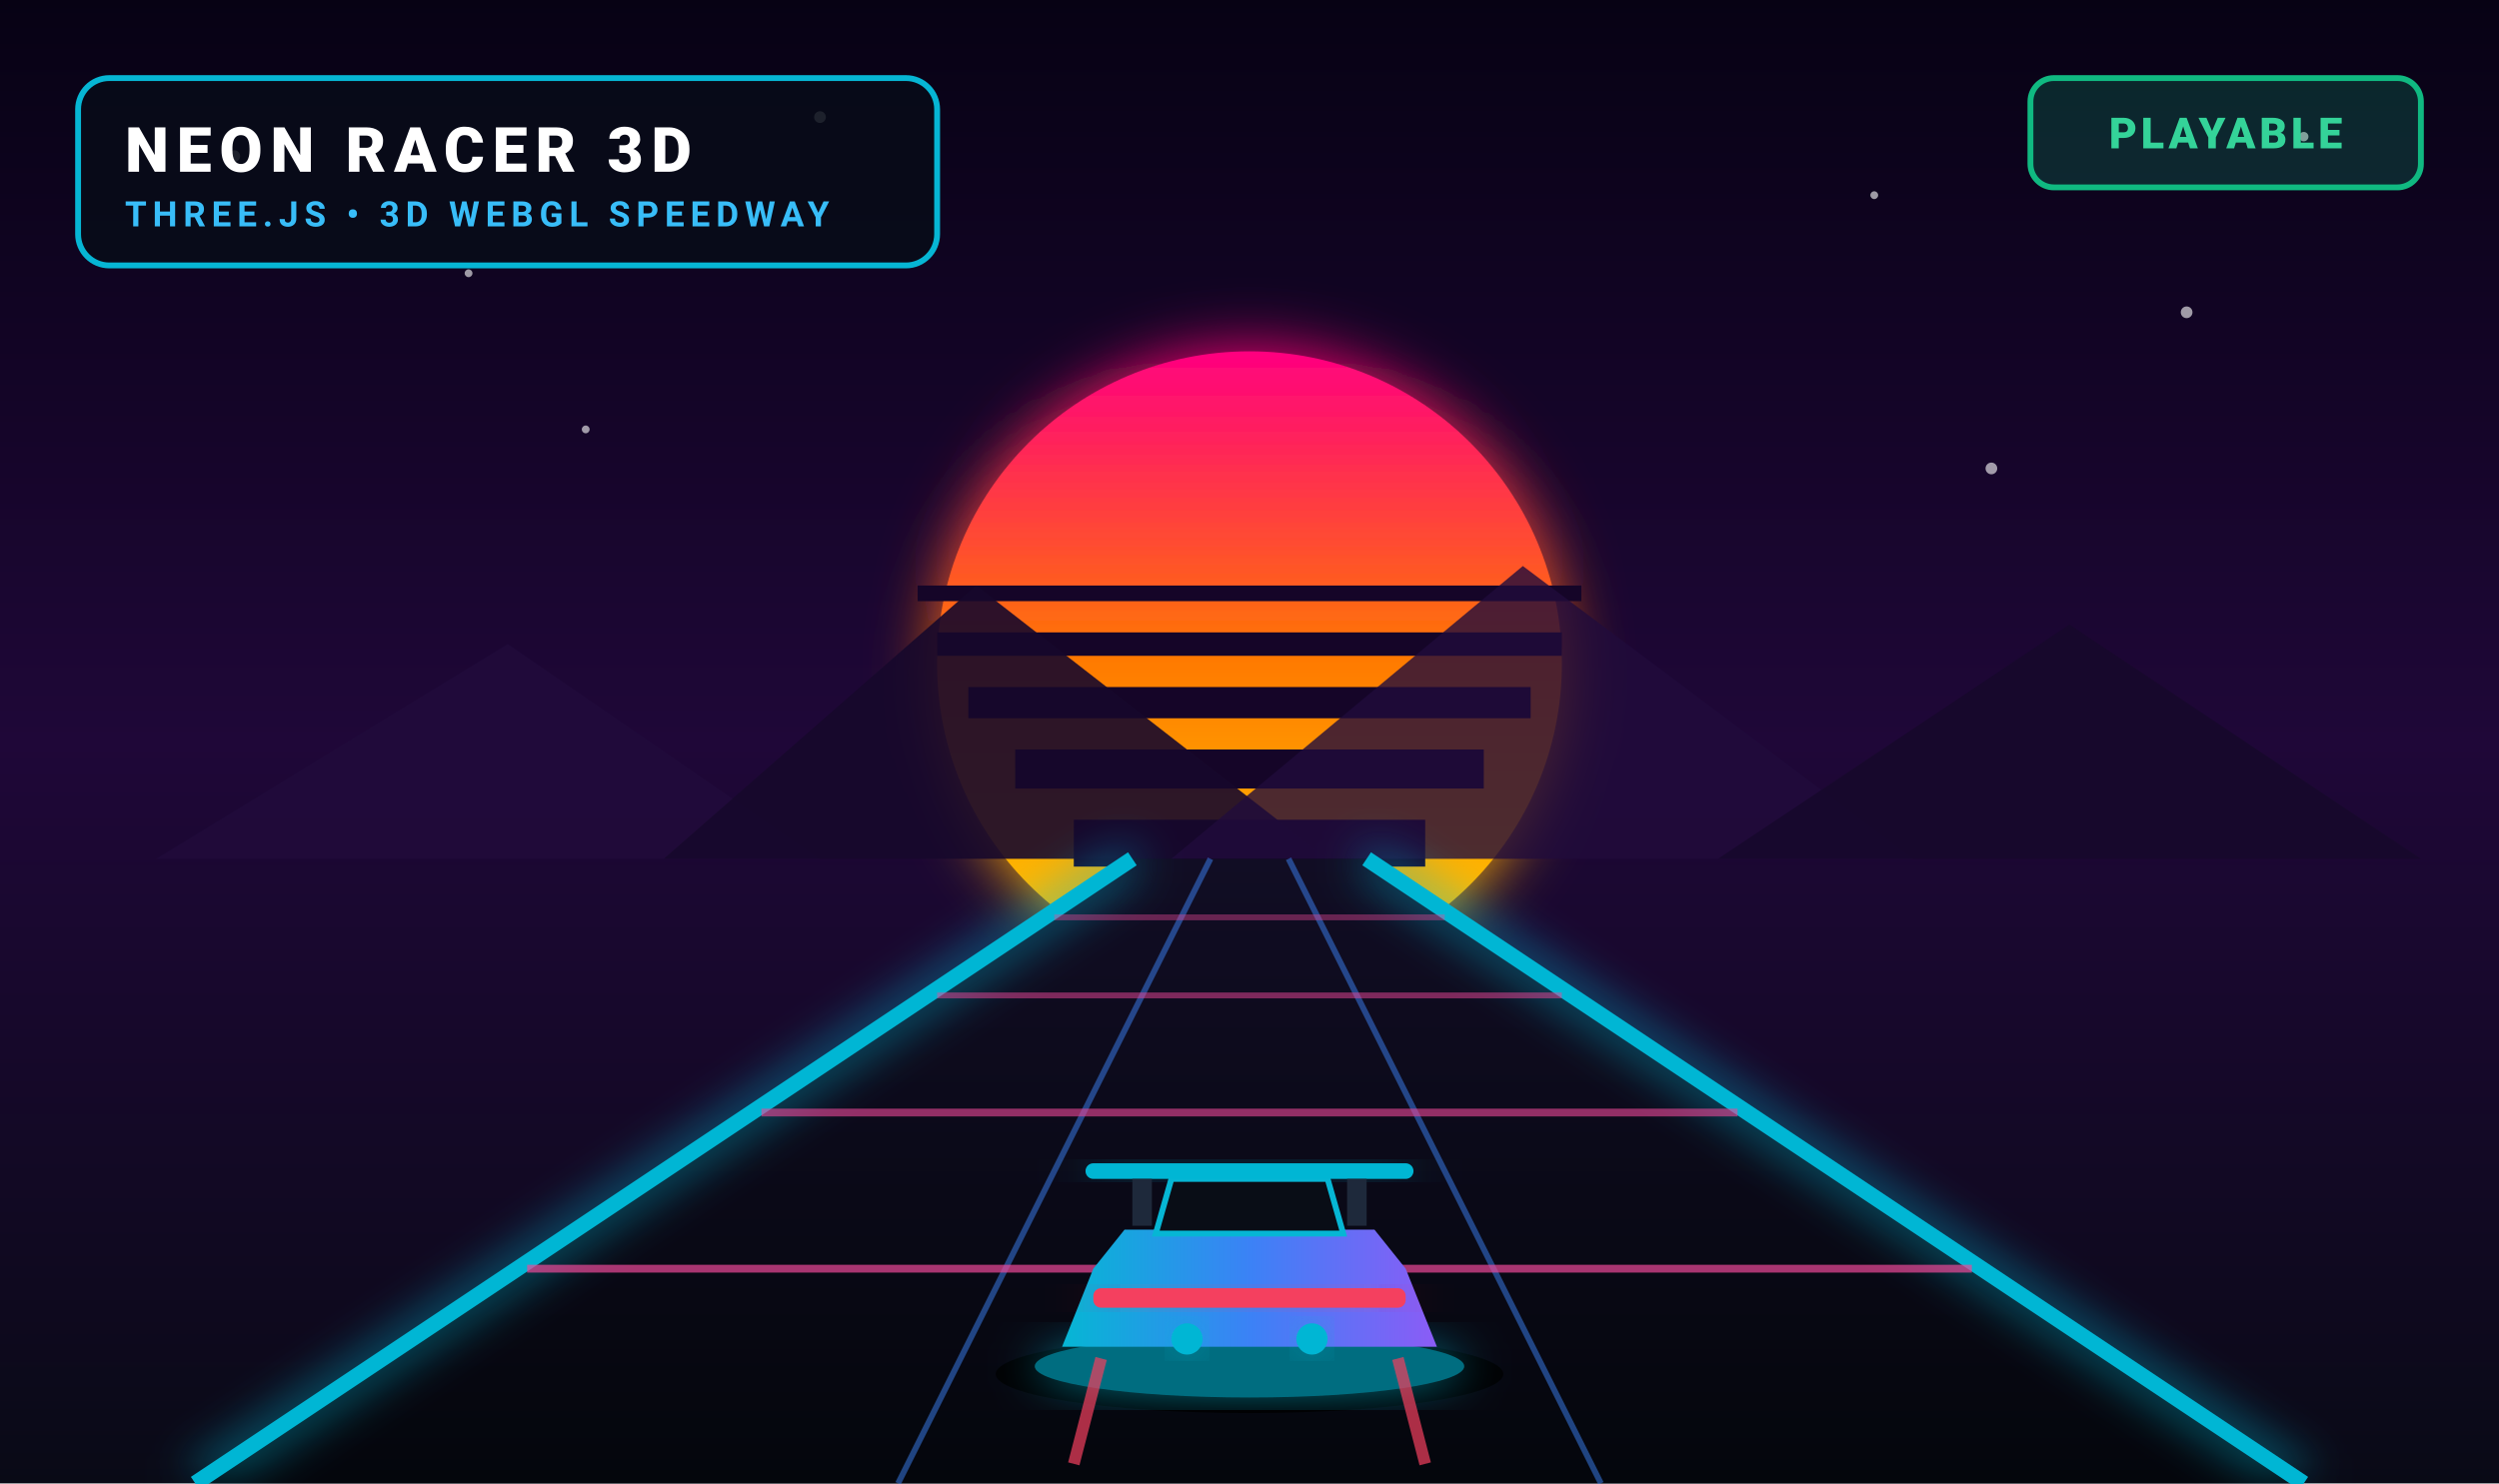
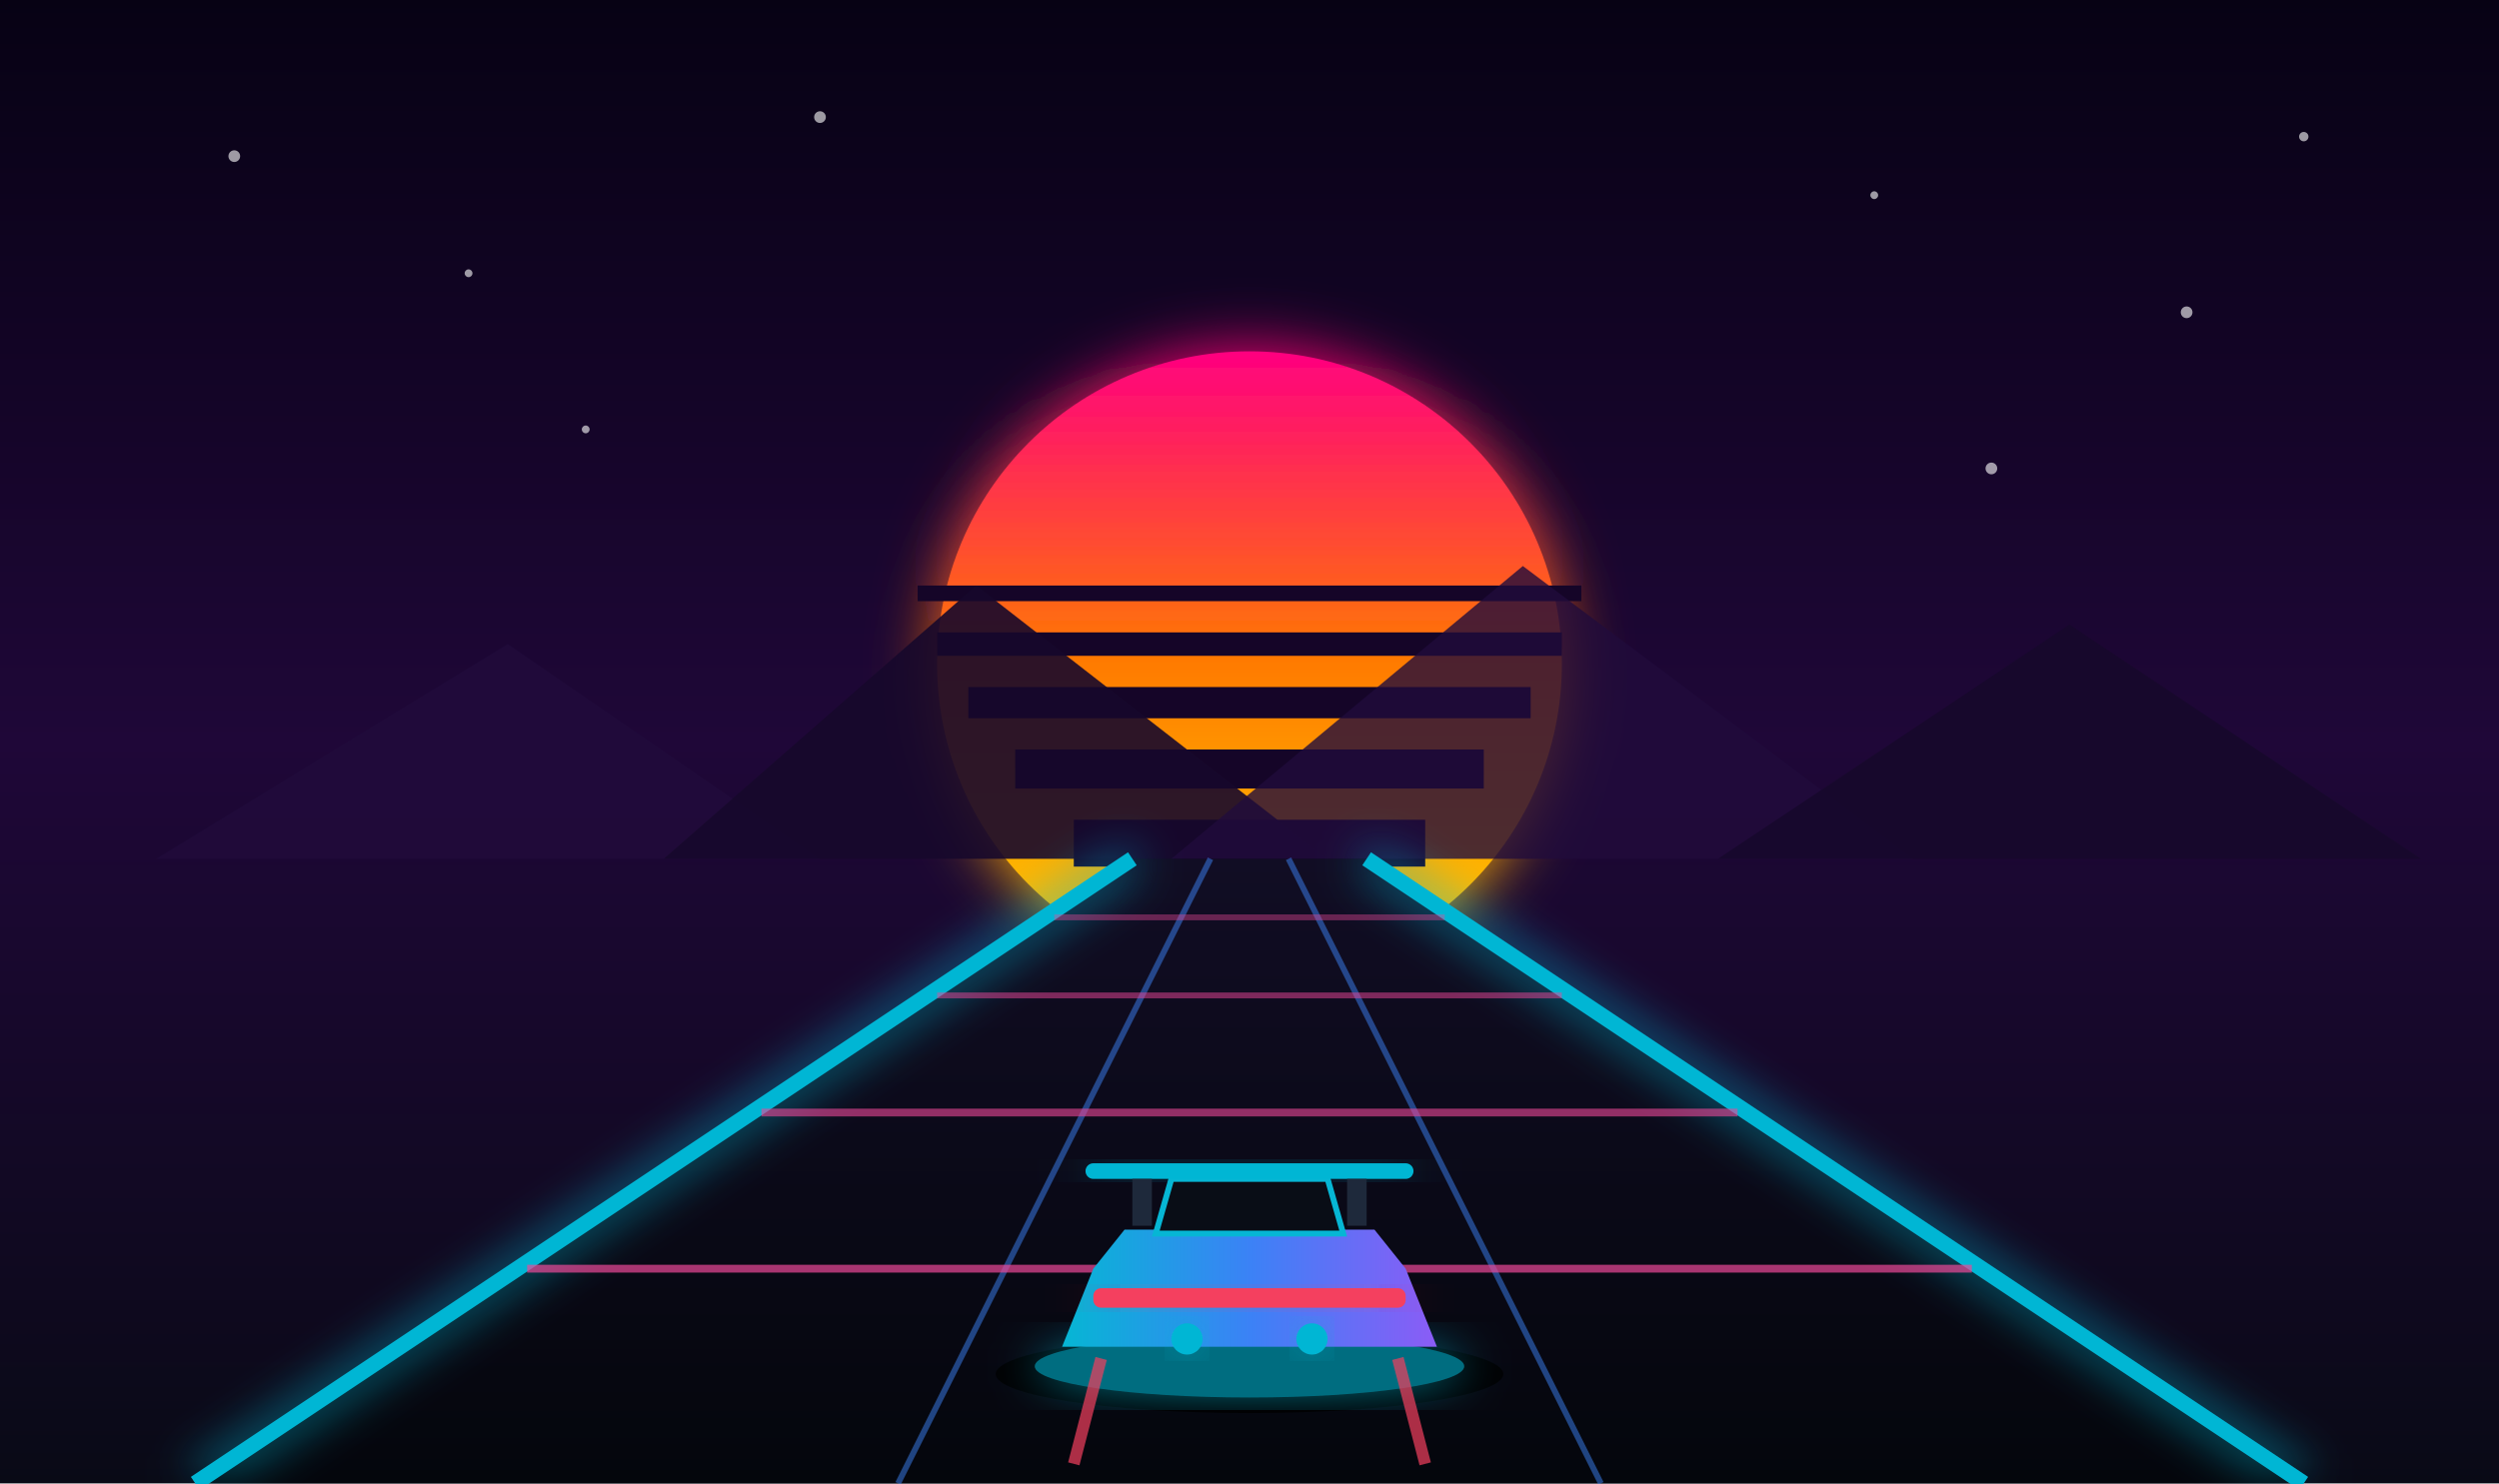
<svg xmlns="http://www.w3.org/2000/svg" viewBox="0 0 640 380" width="100%" height="100%">
  <defs>
    <linearGradient id="nr-bg" x1="0%" y1="0%" x2="0%" y2="100%">
      <stop offset="0%" stop-color="#070214" />
      <stop offset="50%" stop-color="#1f0738" />
      <stop offset="100%" stop-color="#090a16" />
    </linearGradient>
    <linearGradient id="nr-sun" x1="0%" y1="0%" x2="0%" y2="100%">
      <stop offset="0%" stop-color="#ff007f" />
      <stop offset="50%" stop-color="#ff7b00" />
      <stop offset="100%" stop-color="#ffd000" />
    </linearGradient>
    <linearGradient id="nr-car" x1="0%" y1="0%" x2="100%" y2="0%">
      <stop offset="0%" stop-color="#06b6d4" />
      <stop offset="50%" stop-color="#3b82f6" />
      <stop offset="100%" stop-color="#8b5cf6" />
    </linearGradient>
    <linearGradient id="nr-road" x1="0%" y1="0%" x2="0%" y2="100%">
      <stop offset="0%" stop-color="#110d24" />
      <stop offset="100%" stop-color="#04060c" />
    </linearGradient>
    <filter id="glow-cyan" x="-20%" y="-20%" width="140%" height="140%">
      <feGaussianBlur stdDeviation="6" result="blur" />
      <feMerge>
        <feMergeNode in="blur" />
        <feMergeNode in="SourceGraphic" />
      </feMerge>
    </filter>
    <filter id="glow-magenta" x="-20%" y="-20%" width="140%" height="140%">
      <feGaussianBlur stdDeviation="8" result="blur" />
      <feMerge>
        <feMergeNode in="blur" />
        <feMergeNode in="SourceGraphic" />
      </feMerge>
    </filter>
  </defs>
  <rect width="640" height="380" fill="url(#nr-bg)" />
  <g fill="#ffffff" opacity="0.6">
    <circle cx="60" cy="40" r="1.5" />
    <circle cx="120" cy="70" r="1" />
    <circle cx="210" cy="30" r="1.5" />
    <circle cx="480" cy="50" r="1" />
    <circle cx="560" cy="80" r="1.5" />
    <circle cx="590" cy="35" r="1.2" />
    <circle cx="150" cy="110" r="1" />
    <circle cx="510" cy="120" r="1.5" />
  </g>
  <circle cx="320" cy="170" r="80" fill="url(#nr-sun)" filter="url(#glow-magenta)" />
  <rect x="235" y="150" width="170" height="4" fill="#150528" />
  <rect x="240" y="162" width="160" height="6" fill="#150528" />
  <rect x="248" y="176" width="144" height="8" fill="#150528" />
  <rect x="260" y="192" width="120" height="10" fill="#150528" />
  <rect x="275" y="210" width="90" height="12" fill="#150528" />
  <polygon points="40,220 130,165 210,220" fill="#200b3b" opacity="0.8" />
  <polygon points="170,220 250,150 340,220" fill="#16082b" opacity="0.9" />
  <polygon points="300,220 390,145 490,220" fill="#200b3b" opacity="0.8" />
  <polygon points="440,220 530,160 620,220" fill="#16082b" opacity="0.9" />
  <polygon points="290,220 350,220 590,380 50,380" fill="url(#nr-road)" />
  <line x1="290" y1="220" x2="50" y2="380" stroke="#06b6d4" stroke-width="4" filter="url(#glow-cyan)" />
  <line x1="350" y1="220" x2="590" y2="380" stroke="#06b6d4" stroke-width="4" filter="url(#glow-cyan)" />
  <line x1="310" y1="220" x2="230" y2="380" stroke="#3b82f6" stroke-width="1.5" opacity="0.5" />
  <line x1="330" y1="220" x2="410" y2="380" stroke="#3b82f6" stroke-width="1.5" opacity="0.5" />
  <line x1="270" y1="235" x2="370" y2="235" stroke="#ec4899" stroke-width="1.5" opacity="0.4" />
  <line x1="240" y1="255" x2="400" y2="255" stroke="#ec4899" stroke-width="1.5" opacity="0.5" />
  <line x1="195" y1="285" x2="445" y2="285" stroke="#ec4899" stroke-width="2" opacity="0.6" />
  <line x1="135" y1="325" x2="505" y2="325" stroke="#ec4899" stroke-width="2" opacity="0.7" />
  <line x1="320" y1="220" x2="320" y2="380" stroke="#f43f5e" stroke-width="5" stroke-dasharray="14 18" filter="url(#glow-magenta)" />
  <g transform="translate(320, 310)">
    <ellipse cx="0" cy="42" rx="65" ry="10" fill="#000000" opacity="0.8" />
    <ellipse cx="0" cy="40" rx="55" ry="8" fill="#06b6d4" opacity="0.6" filter="url(#glow-cyan)" />
    <polygon points="-48,35 48,35 40,15 32,5 -32,5 -40,15" fill="url(#nr-car)" />
    <polygon points="-24,6 24,6 20,-8 -20,-8" fill="#090d16" stroke="#06b6d4" stroke-width="1.5" />
    <rect x="-42" y="-12" width="84" height="4" rx="2" fill="#06b6d4" filter="url(#glow-cyan)" />
    <rect x="-30" y="-8" width="5" height="12" fill="#1e293b" />
    <rect x="25" y="-8" width="5" height="12" fill="#1e293b" />
    <rect x="-40" y="20" width="80" height="5" rx="2" fill="#f43f5e" filter="url(#glow-magenta)" />
    <circle cx="-16" cy="33" r="4" fill="#06b6d4" filter="url(#glow-cyan)" />
    <circle cx="16" cy="33" r="4" fill="#06b6d4" filter="url(#glow-cyan)" />
    <line x1="-38" y1="38" x2="-45" y2="65" stroke="#f43f5e" stroke-width="3" opacity="0.7" />
    <line x1="38" y1="38" x2="45" y2="65" stroke="#f43f5e" stroke-width="3" opacity="0.7" />
  </g>
-   <rect x="20" y="20" width="220" height="48" rx="8" fill="#080c18" fill-opacity="0.85" stroke="#06b6d4" stroke-width="1.5" />
-   <text x="32" y="44" font-family="-apple-system, BlinkMacSystemFont, 'Segoe UI', Roboto, sans-serif" font-size="16" font-weight="900" fill="#ffffff" letter-spacing="2">NEON RACER 3D</text>
-   <text x="32" y="58" font-family="-apple-system, BlinkMacSystemFont, 'Segoe UI', Roboto, sans-serif" font-size="9" font-weight="700" fill="#38bdf8" letter-spacing="1.5">THREE.JS • 3D WEBGL SPEEDWAY</text>
-   <rect x="520" y="20" width="100" height="28" rx="6" fill="#10b981" fill-opacity="0.2" stroke="#10b981" stroke-width="1.5" />
-   <text x="570" y="38" text-anchor="middle" font-family="-apple-system, BlinkMacSystemFont, 'Segoe UI', Roboto, sans-serif" font-size="11" font-weight="800" fill="#34d399" letter-spacing="1">PLAYABLE</text>
</svg>
